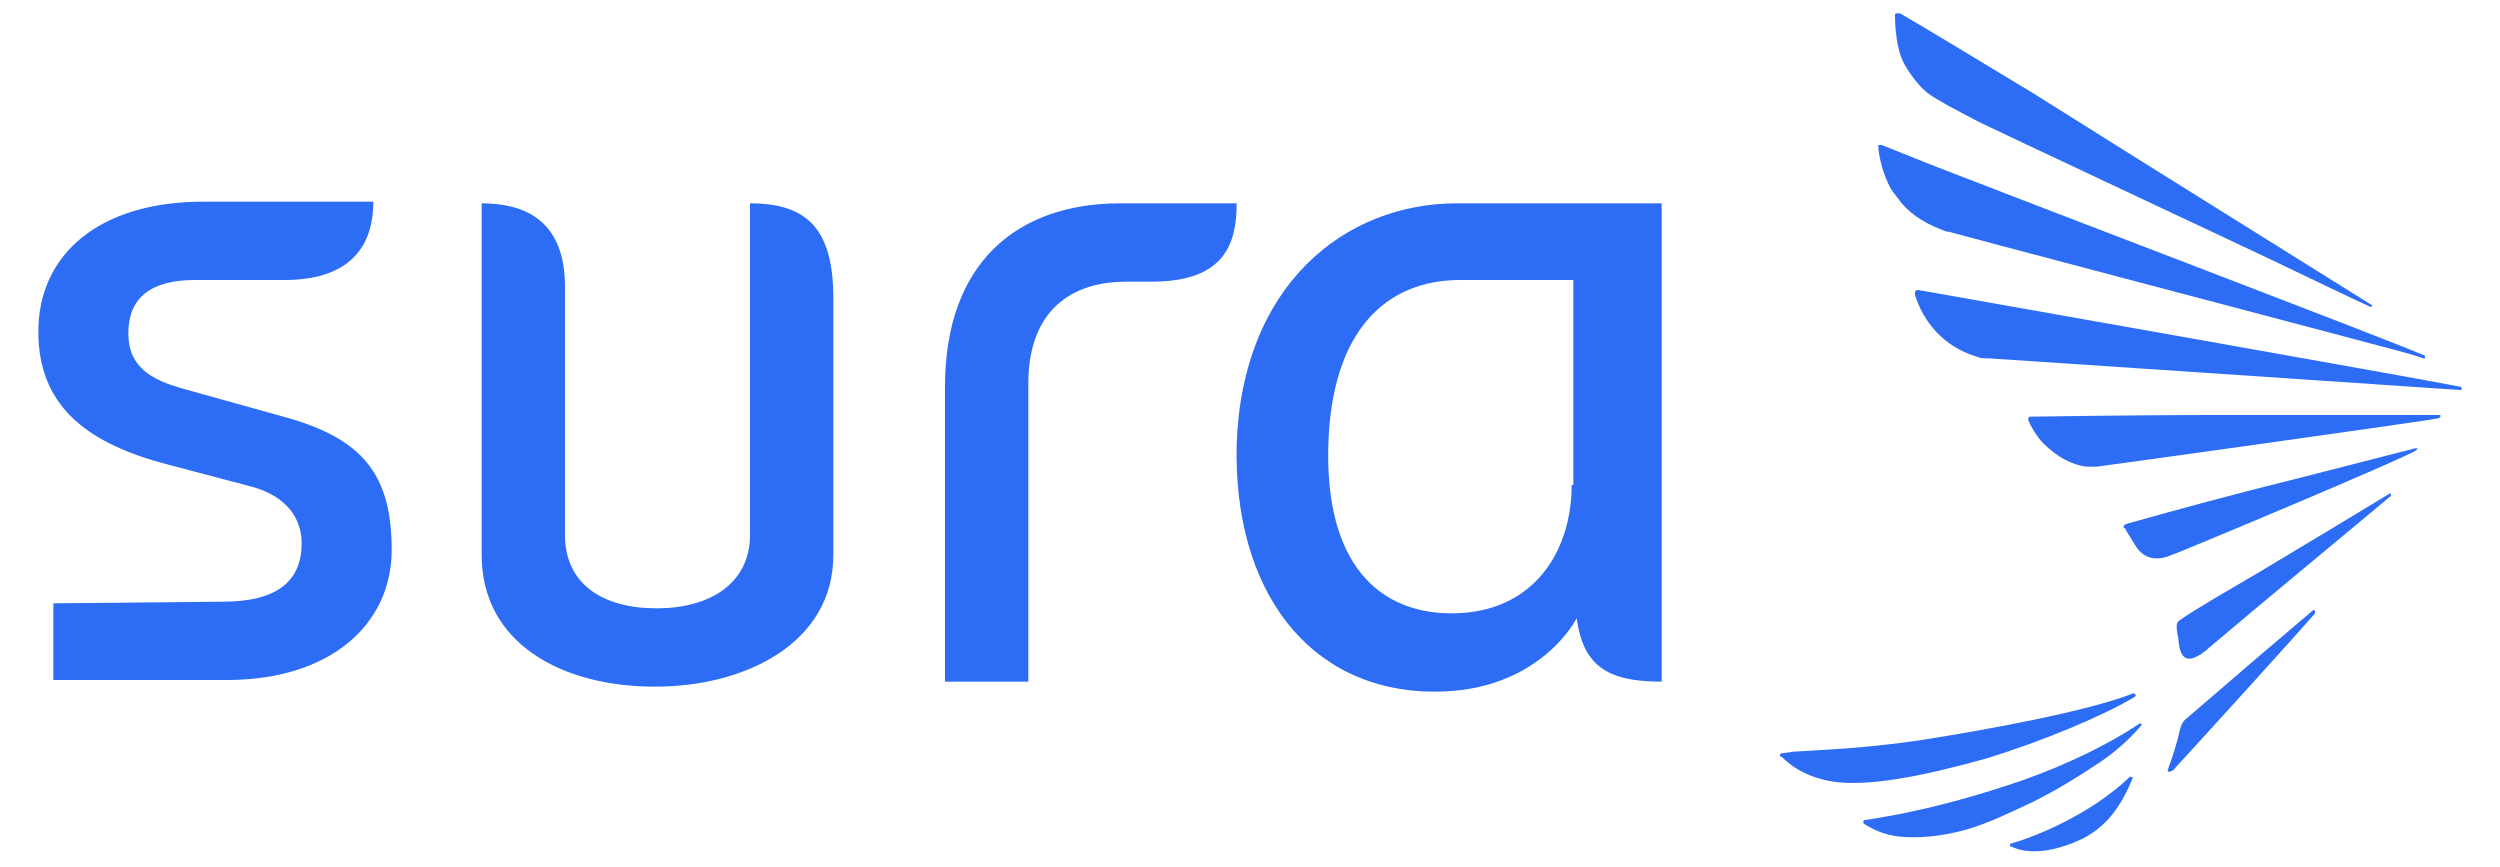
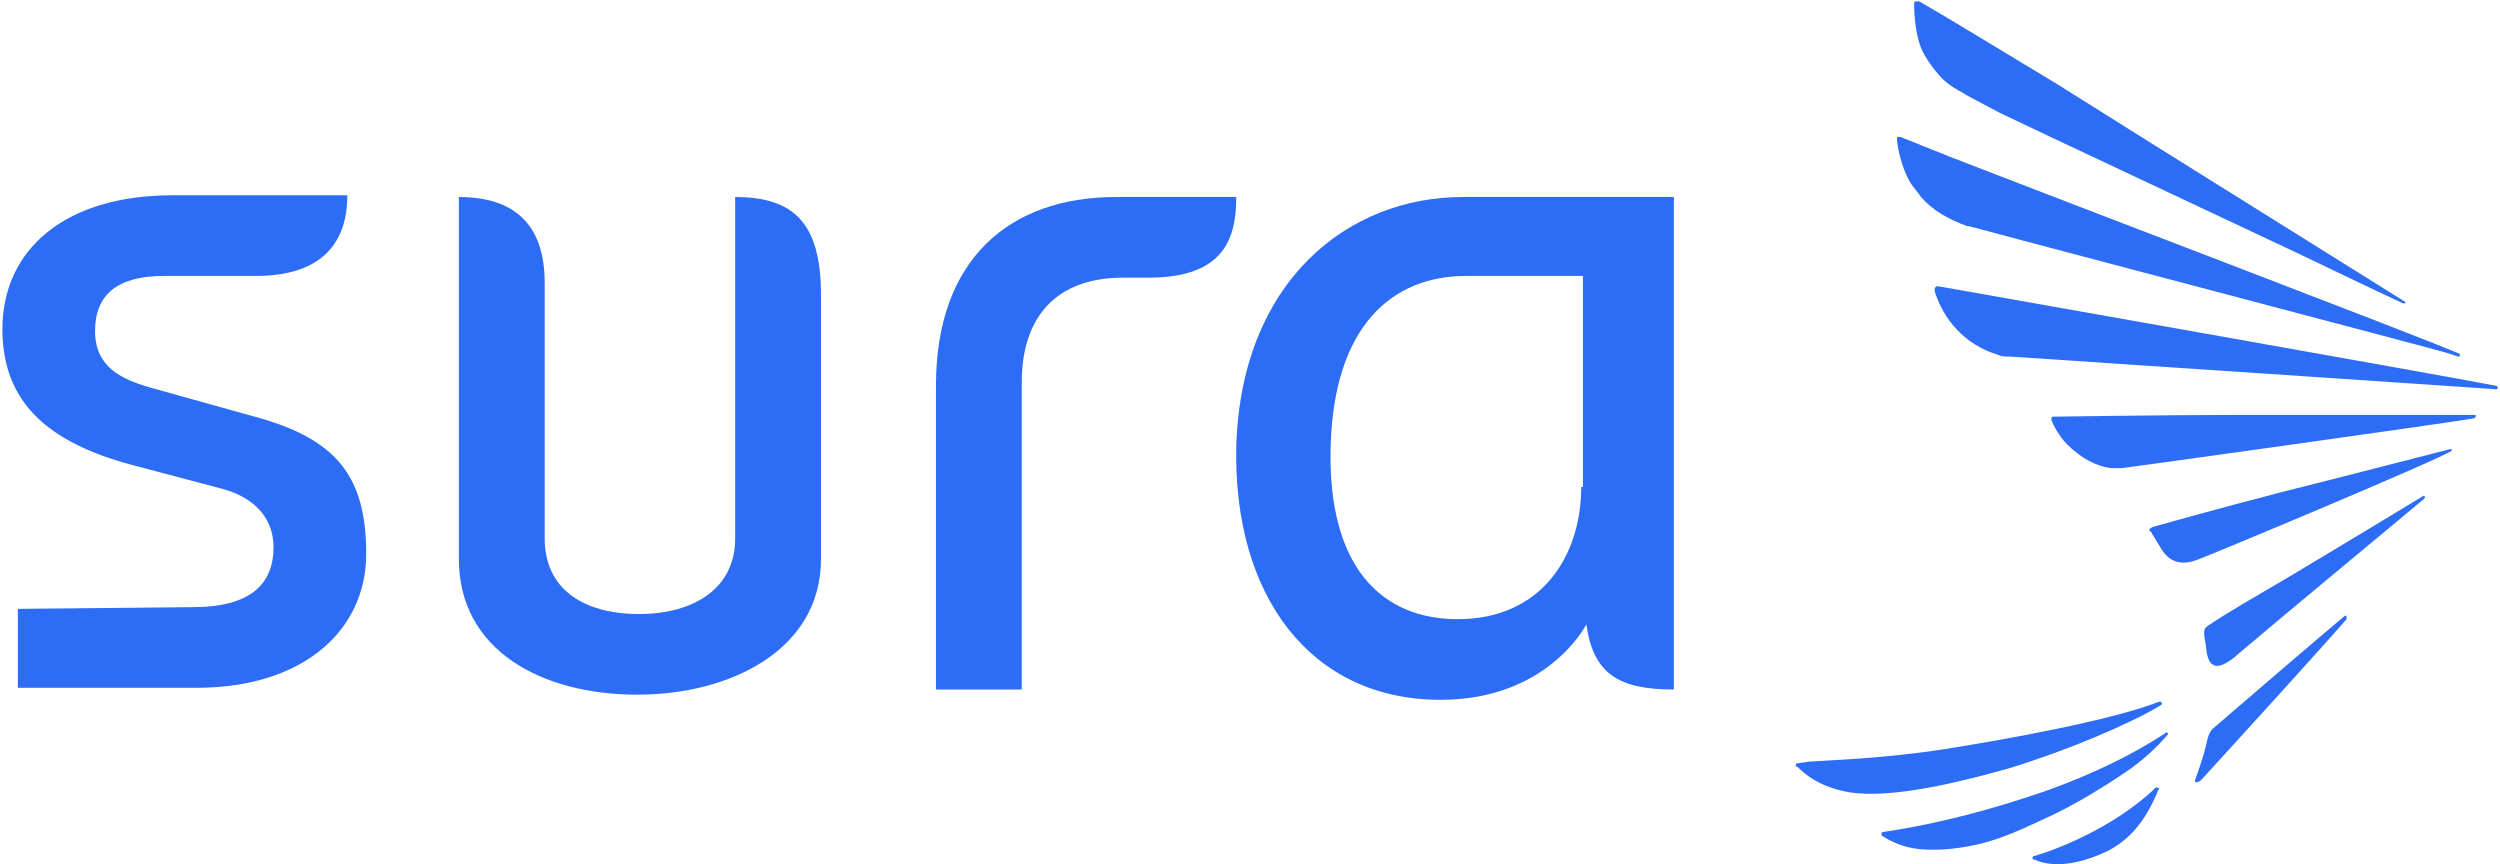
- <svg xmlns="http://www.w3.org/2000/svg" version="1.1" id="Capa_1" x="0px" y="0px" viewBox="0 0 150 52" style="enable-background:new 0 0 150 52;" xml:space="preserve">
+ <svg xmlns="http://www.w3.org/2000/svg" version="1.1" id="Capa_1" x="0px" y="0px" viewBox="2.16 0.72 145.68 50.32" style="enable-background:new 0 0 150 52;" xml:space="preserve">
  <style type="text/css">
	.st0{fill:#2D6DF6;}
</style>
  <g>
    <g>
      <path id="XMLID_00000019640548561307765040000018313710812095133594_" class="st0" d="M128.1,41.8c0.1-0.1,0-0.2-0.1-0.2    c-2.8,1.1-8.9,2.2-12.7,2.8c-3.3,0.5-6.1,0.6-7.7,0.7l-0.7,0.1c-0.1,0-0.1,0.1-0.1,0.1c0,0.1,0,0.1,0.1,0.1    c0.3,0.3,1.2,1.2,3.1,1.5c2.1,0.3,5.3-0.3,9.2-1.4C122.5,44.5,126.3,42.9,128.1,41.8z" />
      <path id="XMLID_00000062871813904582374960000009428834182382369189_" class="st0" d="M128.4,43.4c-1.8,1.2-4.2,2.4-7,3.4    c-2.9,1-6.1,1.9-9.5,2.4c-0.1,0-0.1,0.1-0.1,0.1c0,0,0,0.1,0,0.1c0.6,0.4,1.3,0.7,2.2,0.8c1.1,0.1,2.4,0,3.9-0.4    c1.4-0.4,2.6-1,4.1-1.7c1.4-0.7,2.7-1.5,3.9-2.3c1.2-0.8,2-1.6,2.6-2.3C128.5,43.5,128.5,43.4,128.4,43.4z" />
      <path id="XMLID_00000070083858305829805950000011403787415268136881_" class="st0" d="M114.1,12.2c0.7,0.8,1.6,1.3,2.7,1.7l0.1,0    c0.3,0.1,18.9,5,23.8,6.3c2.2,0.6,3.9,1,4.7,1.3c0.1,0,0.1,0,0.1-0.1c0,0,0-0.1-0.1-0.1c-3.1-1.3-22.3-8.6-29.5-11.4l-3-1.2    c-0.1,0-0.2,0-0.2,0c0,0,0,0.1,0,0.1c0,0.3,0.2,1.6,0.8,2.6C113.7,11.7,113.9,11.9,114.1,12.2z" />
      <path id="XMLID_00000023245123993421411720000015968799030990779832_" class="st0" d="M114.9,4.8c0.4,0.5,0.7,0.8,1.4,1.2    c0.2,0.1,0.5,0.3,0.7,0.4l1.7,0.9c1,0.5,15.3,7.2,17.4,8.2c2.5,1.2,5,2.4,6.1,2.9c0.1,0,0.2,0,0.1-0.1c-2.7-1.7-13-8.1-20.3-12.7    l-5.3-3.2l-1-0.6L114,0.8c-0.1,0-0.1,0-0.2,0c-0.1,0-0.1,0.1-0.1,0.1c0,0.2,0,1.6,0.4,2.6C114.3,4,114.6,4.4,114.9,4.8z" />
      <path id="XMLID_00000067939480063335595090000006280950395401912228_" class="st0" d="M127.8,46.6    C127.8,46.6,127.8,46.6,127.8,46.6c-2.5,2.4-6,3.7-7.1,4c-0.1,0-0.1,0.1-0.1,0.1c0,0.1,0,0.1,0.1,0.1c0.2,0.1,1.6,0.8,4.3-0.5    c1.5-0.8,2.3-2,3-3.7C127.9,46.7,127.9,46.6,127.8,46.6z" />
      <path id="XMLID_00000075155790459372991970000010841875561803525537_" class="st0" d="M144.9,26.9c-1.2,0.3-5.8,1.5-9.8,2.5    c-3.5,0.9-7.4,2-7.4,2c-0.4,0.1-0.3,0.3-0.2,0.3c0.1,0.2,0.3,0.5,0.6,1c0.6,1,1.5,0.9,2.2,0.6c0.1,0,14-5.8,14.7-6.3    c0.1-0.1,0-0.1,0-0.1C145.1,26.9,145,26.9,144.9,26.9z" />
      <path id="XMLID_00000036970990476922286740000002353023218267482755_" class="st0" d="M138.8,36.6L138.8,36.6    c-1.9,1.6-4.7,4-7.6,6.5c-0.3,0.2-0.4,0.6-0.5,1.1c-0.2,0.8-0.6,1.9-0.6,1.9c-0.1,0.2,0,0.3,0.3,0.1c2.2-2.4,7.2-7.9,8.5-9.4    C138.9,36.6,138.9,36.6,138.8,36.6z" />
      <path id="XMLID_00000005224524997921963010000014462157630369158299_" class="st0" d="M147.6,23.2c-2.5-0.5-32.5-5.8-32.5-5.8    c-0.1,0-0.1,0-0.2,0.1c0,0.1,0,0.1,0,0.2c0.5,1.6,1.7,3.1,3.7,3.7c0.2,0.1,0.4,0.1,0.7,0.1c0,0,25.5,1.7,28.3,1.9    c0.1,0,0.1,0,0.1-0.1C147.7,23.3,147.7,23.2,147.6,23.2z" />
      <path id="XMLID_00000125568534364147880590000010008256965175792547_" class="st0" d="M146.4,24.9c-0.9,0-2.7,0-5,0    c-2.6,0-5.9,0-9,0c-4.1,0-10.6,0.1-10.6,0.1c0,0-0.1,0-0.1,0.1c0,0,0,0.1,0,0.1c0.1,0.3,0.5,1,0.9,1.4c0.8,0.8,1.7,1.3,2.6,1.4    c0.1,0,0.2,0,0.3,0c0.1,0,0.2,0,0.3,0c0.1,0,19.5-2.7,20.5-2.9c0,0,0.1,0,0.1-0.1C146.5,25,146.4,24.9,146.4,24.9z" />
      <path id="XMLID_00000045599417691961927370000007575026700975685522_" class="st0" d="M143.4,29.6c-1.3,0.8-4.8,2.9-7.8,4.7    c-1.7,1-3.8,2.2-4.8,2.9c-0.1,0.1-0.2,0.1-0.2,0.4c0,0,0,0.3,0.1,0.7c0.1,1.6,0.8,1.4,1.7,0.7l0.1-0.1c3.3-2.8,9.6-8,10.9-9.1    C143.5,29.7,143.5,29.7,143.4,29.6z" />
    </g>
    <path class="st0" d="M87.4,12.2c-6.7,0-12.9,4.9-13.2,14.5c-0.2,8.7,4.3,14.8,11.9,14.8c6.3,0,8.5-4.4,8.5-4.4   c0.4,2.9,1.9,3.8,5.1,3.8V12.2H87.4z M94.3,29.1c0,4-2.3,7.7-7.2,7.7c-4.4,0-7.6-3-7.4-10.1c0.2-6.9,3.5-9.9,7.9-9.9   c0.3,0,0.7,0,1,0v0h5.8V29.1z" />
    <path id="XMLID_00000046340755089950966850000015346955157654263970_" class="st0" d="M45,12.2l0,19.9c0,2.9-2.4,4.4-5.6,4.4   c-3.3,0-5.5-1.5-5.5-4.4l0-14.9c0-4.2-2.7-5-5-5v21.1c0,5.3,4.8,7.9,10.4,7.9c5.4,0,10.7-2.6,10.7-7.9l0-15.4   C50,13.7,48.4,12.2,45,12.2z" />
    <path id="XMLID_00000012460135198604269400000009396053004843004041_" class="st0" d="M17,25l-6.1-1.7c-1.7-0.5-3.2-1.2-3.2-3.3   c0-2.1,1.3-3.2,4-3.2h5.4c2.4,0,5.3-0.8,5.3-4.7l-10.2,0c-6.3,0-9.9,3.2-9.9,7.8c0,4.3,2.7,6.6,7.5,7.9l5.3,1.4c2.2,0.6,3,2,3,3.4   c0,2.2-1.4,3.5-4.7,3.5L3.2,36.2v4.6h10.4c6.3,0,9.9-3.4,9.9-7.8C23.5,28.5,21.8,26.3,17,25z" />
    <path id="XMLID_00000165918196547248483320000012550171930393295763_" class="st0" d="M67.2,12.2c-6.2,0-10.5,3.6-10.5,11v17.7h5   V23c0-3.8,2-6.1,5.9-6.1h1.5c4.4,0,5.1-2.3,5.1-4.7H67.2z" />
  </g>
</svg>
